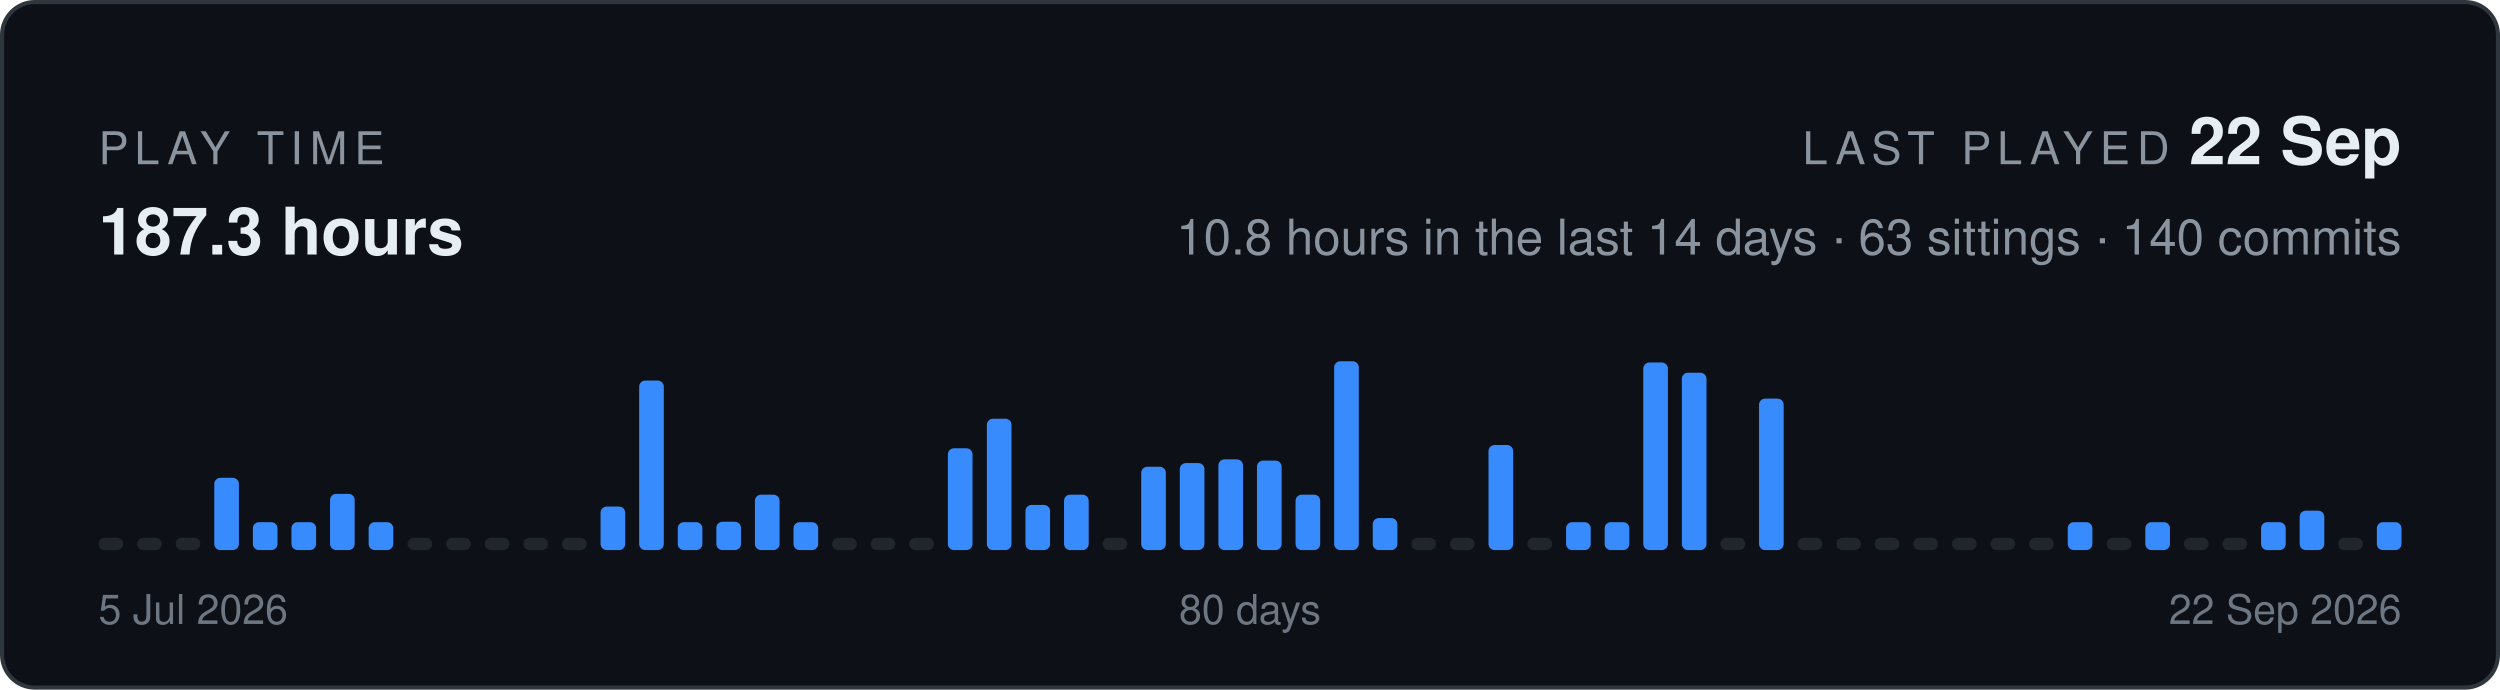
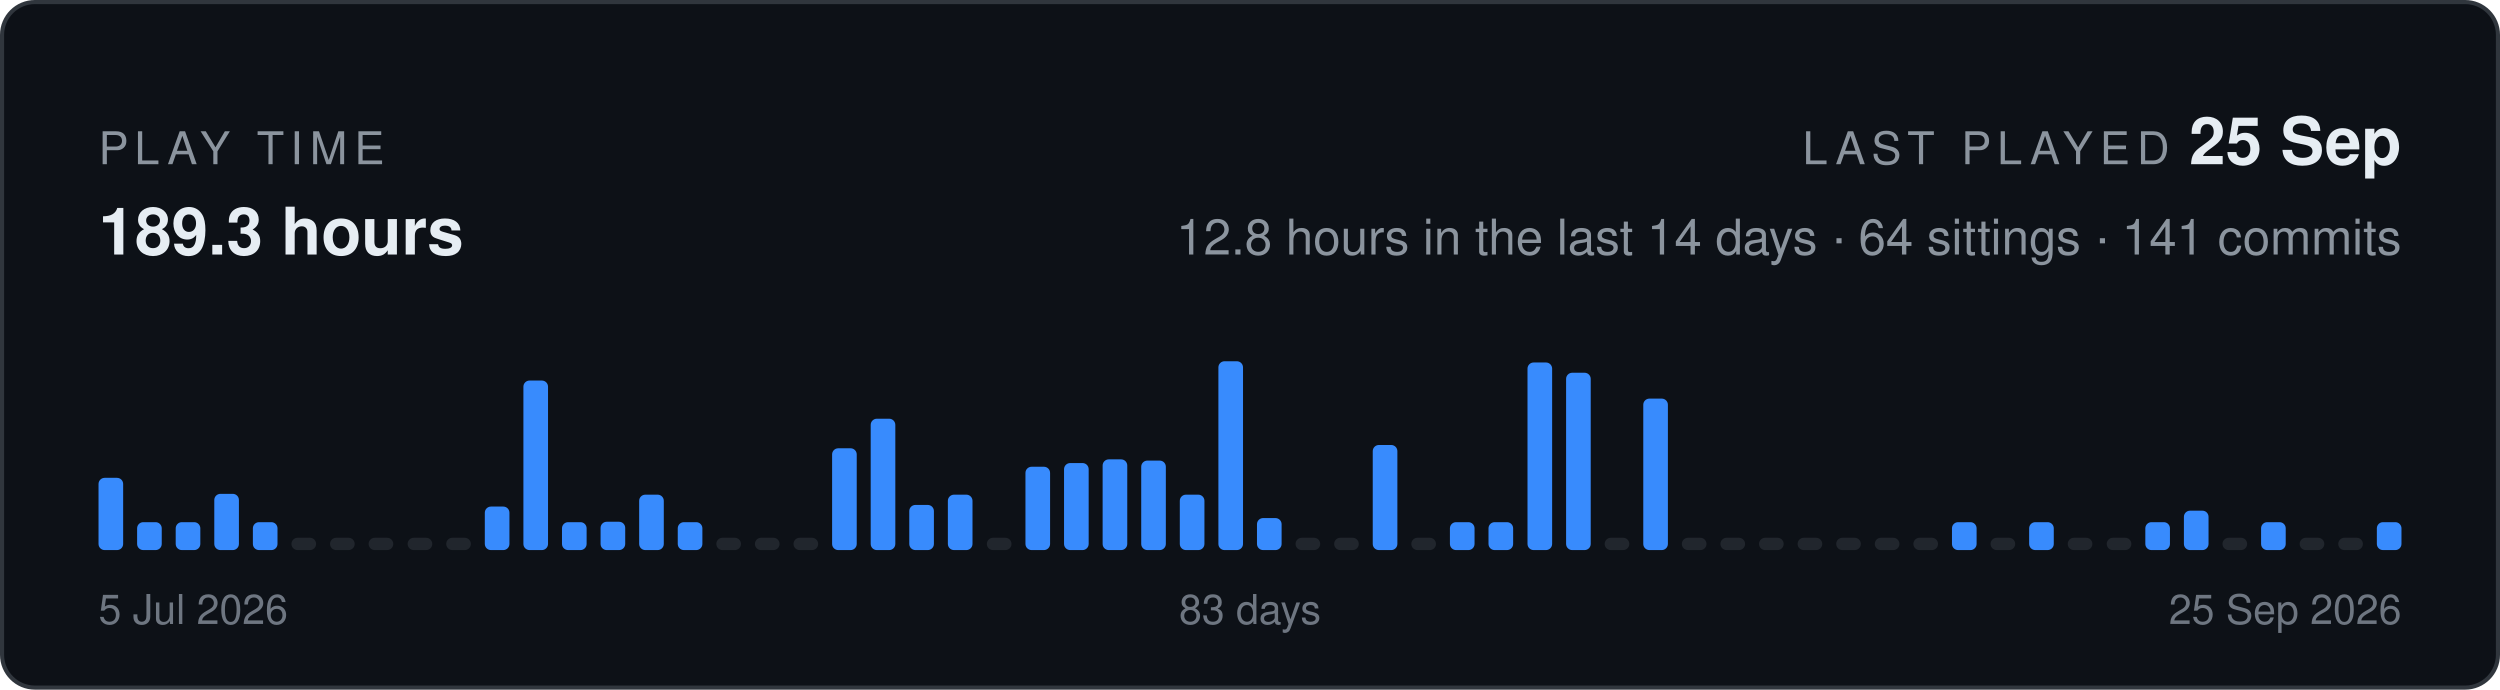
- <svg xmlns="http://www.w3.org/2000/svg" width="609" height="168" viewBox="0 0 609 168" role="img" aria-label="Play time: 187.3 hours over 140 commits, last played 22 Sep">
+ <svg xmlns="http://www.w3.org/2000/svg" width="609" height="168" viewBox="0 0 609 168" role="img" aria-label="Play time: 189.3 hours over 141 commits, last played 25 Sep">
  <style>
    .card { fill: #0d1117; stroke: #30363d }
    text { font-family: -apple-system, BlinkMacSystemFont, "Segoe UI", Helvetica, Arial, sans-serif }
    .label { font-size: 11px; letter-spacing: 1.7px; fill: #8b949e }
    .stat { font-size: 16px; font-weight: 600; letter-spacing: normal; fill: #e6edf3 }
    .note { font-size: 12px; fill: #8b949e }
    .axis { font-size: 10px; fill: #6e7681 }
    .bar { fill: #388bfd }
    .bar-quiet { fill: #21262d }
  </style>
  <rect class="card" x="0.5" y="0.5" width="608" height="167" rx="8" />
  <text class="label" x="24" y="40">PLAY TIME</text>
-   <text class="stat" x="24" y="62">187.3 hours</text>
-   <text class="label" x="585" y="40" text-anchor="end">LAST PLAYED <tspan class="stat">22 Sep</tspan>
+   <text class="stat" x="24" y="62">189.3 hours</text>
+   <text class="label" x="585" y="40" text-anchor="end">LAST PLAYED <tspan class="stat">25 Sep</tspan>
  </text>
-   <text class="note" x="585" y="62" text-anchor="end">10.8 hours in the last 14 days   ·   63 sittings   ·   140 commits</text>
-   <rect class="bar-quiet" x="24.0" y="131.0" width="6" height="3.0" rx="1.5" />
-   <rect class="bar-quiet" x="33.4" y="131.0" width="6" height="3.0" rx="1.5" />
-   <rect class="bar-quiet" x="42.8" y="131.0" width="6" height="3.0" rx="1.5" />
-   <rect class="bar" x="52.2" y="116.4" width="6" height="17.6" rx="1.5" />
+   <text class="note" x="585" y="62" text-anchor="end">12.8 hours in the last 14 days   ·   64 sittings   ·   141 commits</text>
+   <rect class="bar" x="24.0" y="116.4" width="6" height="17.6" rx="1.5" />
+   <rect class="bar" x="33.4" y="127.2" width="6" height="6.8" rx="1.5" />
+   <rect class="bar" x="42.8" y="127.2" width="6" height="6.8" rx="1.5" />
+   <rect class="bar" x="52.2" y="120.3" width="6" height="13.7" rx="1.5" />
  <rect class="bar" x="61.6" y="127.2" width="6" height="6.8" rx="1.5" />
-   <rect class="bar" x="71.0" y="127.2" width="6" height="6.8" rx="1.5" />
-   <rect class="bar" x="80.4" y="120.3" width="6" height="13.7" rx="1.5" />
-   <rect class="bar" x="89.8" y="127.2" width="6" height="6.8" rx="1.5" />
+   <rect class="bar-quiet" x="71.0" y="131.0" width="6" height="3.0" rx="1.5" />
+   <rect class="bar-quiet" x="80.4" y="131.0" width="6" height="3.0" rx="1.5" />
+   <rect class="bar-quiet" x="89.8" y="131.0" width="6" height="3.0" rx="1.5" />
  <rect class="bar-quiet" x="99.3" y="131.0" width="6" height="3.0" rx="1.5" />
  <rect class="bar-quiet" x="108.7" y="131.0" width="6" height="3.0" rx="1.5" />
-   <rect class="bar-quiet" x="118.1" y="131.0" width="6" height="3.0" rx="1.5" />
-   <rect class="bar-quiet" x="127.5" y="131.0" width="6" height="3.0" rx="1.5" />
-   <rect class="bar-quiet" x="136.9" y="131.0" width="6" height="3.0" rx="1.5" />
-   <rect class="bar" x="146.3" y="123.4" width="6" height="10.6" rx="1.5" />
-   <rect class="bar" x="155.7" y="92.7" width="6" height="41.3" rx="1.5" />
+   <rect class="bar" x="118.1" y="123.4" width="6" height="10.6" rx="1.5" />
+   <rect class="bar" x="127.5" y="92.7" width="6" height="41.3" rx="1.5" />
+   <rect class="bar" x="136.9" y="127.2" width="6" height="6.8" rx="1.5" />
+   <rect class="bar" x="146.3" y="127.1" width="6" height="6.9" rx="1.5" />
+   <rect class="bar" x="155.7" y="120.5" width="6" height="13.5" rx="1.5" />
  <rect class="bar" x="165.1" y="127.2" width="6" height="6.8" rx="1.5" />
-   <rect class="bar" x="174.5" y="127.1" width="6" height="6.9" rx="1.5" />
-   <rect class="bar" x="183.9" y="120.5" width="6" height="13.5" rx="1.5" />
-   <rect class="bar" x="193.3" y="127.2" width="6" height="6.8" rx="1.5" />
-   <rect class="bar-quiet" x="202.7" y="131.0" width="6" height="3.0" rx="1.5" />
-   <rect class="bar-quiet" x="212.1" y="131.0" width="6" height="3.0" rx="1.5" />
-   <rect class="bar-quiet" x="221.5" y="131.0" width="6" height="3.0" rx="1.5" />
-   <rect class="bar" x="230.9" y="109.2" width="6" height="24.8" rx="1.5" />
-   <rect class="bar" x="240.4" y="102.0" width="6" height="32.0" rx="1.5" />
-   <rect class="bar" x="249.8" y="123.0" width="6" height="11.0" rx="1.5" />
-   <rect class="bar" x="259.2" y="120.5" width="6" height="13.5" rx="1.5" />
-   <rect class="bar-quiet" x="268.6" y="131.0" width="6" height="3.0" rx="1.5" />
-   <rect class="bar" x="278.0" y="113.7" width="6" height="20.3" rx="1.5" />
-   <rect class="bar" x="287.4" y="112.8" width="6" height="21.2" rx="1.5" />
-   <rect class="bar" x="296.8" y="111.9" width="6" height="22.1" rx="1.5" />
-   <rect class="bar" x="306.2" y="112.2" width="6" height="21.8" rx="1.5" />
-   <rect class="bar" x="315.6" y="120.5" width="6" height="13.5" rx="1.5" />
-   <rect class="bar" x="325.0" y="88.0" width="6" height="46.0" rx="1.5" />
-   <rect class="bar" x="334.4" y="126.2" width="6" height="7.8" rx="1.5" />
+   <rect class="bar-quiet" x="174.5" y="131.0" width="6" height="3.0" rx="1.5" />
+   <rect class="bar-quiet" x="183.9" y="131.0" width="6" height="3.0" rx="1.5" />
+   <rect class="bar-quiet" x="193.3" y="131.0" width="6" height="3.0" rx="1.5" />
+   <rect class="bar" x="202.7" y="109.2" width="6" height="24.8" rx="1.5" />
+   <rect class="bar" x="212.1" y="102.0" width="6" height="32.0" rx="1.5" />
+   <rect class="bar" x="221.5" y="123.0" width="6" height="11.0" rx="1.5" />
+   <rect class="bar" x="230.9" y="120.5" width="6" height="13.5" rx="1.5" />
+   <rect class="bar-quiet" x="240.4" y="131.0" width="6" height="3.0" rx="1.5" />
+   <rect class="bar" x="249.8" y="113.7" width="6" height="20.3" rx="1.5" />
+   <rect class="bar" x="259.2" y="112.8" width="6" height="21.2" rx="1.5" />
+   <rect class="bar" x="268.6" y="111.9" width="6" height="22.1" rx="1.5" />
+   <rect class="bar" x="278.0" y="112.2" width="6" height="21.8" rx="1.5" />
+   <rect class="bar" x="287.4" y="120.5" width="6" height="13.5" rx="1.5" />
+   <rect class="bar" x="296.8" y="88.0" width="6" height="46.0" rx="1.5" />
+   <rect class="bar" x="306.2" y="126.2" width="6" height="7.8" rx="1.5" />
+   <rect class="bar-quiet" x="315.6" y="131.0" width="6" height="3.0" rx="1.5" />
+   <rect class="bar-quiet" x="325.0" y="131.0" width="6" height="3.0" rx="1.5" />
+   <rect class="bar" x="334.4" y="108.4" width="6" height="25.6" rx="1.5" />
  <rect class="bar-quiet" x="343.8" y="131.0" width="6" height="3.0" rx="1.5" />
-   <rect class="bar-quiet" x="353.2" y="131.0" width="6" height="3.0" rx="1.5" />
-   <rect class="bar" x="362.6" y="108.4" width="6" height="25.6" rx="1.5" />
-   <rect class="bar-quiet" x="372.1" y="131.0" width="6" height="3.0" rx="1.5" />
-   <rect class="bar" x="381.5" y="127.2" width="6" height="6.8" rx="1.5" />
-   <rect class="bar" x="390.9" y="127.2" width="6" height="6.8" rx="1.5" />
-   <rect class="bar" x="400.3" y="88.3" width="6" height="45.7" rx="1.5" />
-   <rect class="bar" x="409.7" y="90.8" width="6" height="43.2" rx="1.5" />
+   <rect class="bar" x="353.2" y="127.2" width="6" height="6.8" rx="1.5" />
+   <rect class="bar" x="362.6" y="127.2" width="6" height="6.8" rx="1.5" />
+   <rect class="bar" x="372.1" y="88.3" width="6" height="45.7" rx="1.5" />
+   <rect class="bar" x="381.5" y="90.8" width="6" height="43.2" rx="1.5" />
+   <rect class="bar-quiet" x="390.9" y="131.0" width="6" height="3.0" rx="1.5" />
+   <rect class="bar" x="400.3" y="97.1" width="6" height="36.9" rx="1.5" />
+   <rect class="bar-quiet" x="409.7" y="131.0" width="6" height="3.0" rx="1.5" />
  <rect class="bar-quiet" x="419.1" y="131.0" width="6" height="3.0" rx="1.5" />
-   <rect class="bar" x="428.5" y="97.1" width="6" height="36.9" rx="1.5" />
+   <rect class="bar-quiet" x="428.5" y="131.0" width="6" height="3.0" rx="1.5" />
  <rect class="bar-quiet" x="437.9" y="131.0" width="6" height="3.0" rx="1.5" />
  <rect class="bar-quiet" x="447.3" y="131.0" width="6" height="3.0" rx="1.5" />
  <rect class="bar-quiet" x="456.7" y="131.0" width="6" height="3.0" rx="1.5" />
  <rect class="bar-quiet" x="466.1" y="131.0" width="6" height="3.0" rx="1.5" />
-   <rect class="bar-quiet" x="475.5" y="131.0" width="6" height="3.0" rx="1.5" />
+   <rect class="bar" x="475.5" y="127.2" width="6" height="6.8" rx="1.5" />
  <rect class="bar-quiet" x="484.9" y="131.0" width="6" height="3.0" rx="1.5" />
-   <rect class="bar-quiet" x="494.3" y="131.0" width="6" height="3.0" rx="1.5" />
-   <rect class="bar" x="503.7" y="127.2" width="6" height="6.8" rx="1.5" />
+   <rect class="bar" x="494.3" y="127.2" width="6" height="6.8" rx="1.5" />
+   <rect class="bar-quiet" x="503.7" y="131.0" width="6" height="3.0" rx="1.5" />
  <rect class="bar-quiet" x="513.2" y="131.0" width="6" height="3.0" rx="1.5" />
  <rect class="bar" x="522.6" y="127.2" width="6" height="6.8" rx="1.5" />
-   <rect class="bar-quiet" x="532.0" y="131.0" width="6" height="3.0" rx="1.5" />
+   <rect class="bar" x="532.0" y="124.4" width="6" height="9.6" rx="1.5" />
  <rect class="bar-quiet" x="541.4" y="131.0" width="6" height="3.0" rx="1.5" />
  <rect class="bar" x="550.8" y="127.2" width="6" height="6.8" rx="1.5" />
-   <rect class="bar" x="560.2" y="124.4" width="6" height="9.6" rx="1.5" />
+   <rect class="bar-quiet" x="560.2" y="131.0" width="6" height="3.0" rx="1.5" />
  <rect class="bar-quiet" x="569.6" y="131.0" width="6" height="3.0" rx="1.5" />
  <rect class="bar" x="579.0" y="127.2" width="6" height="6.8" rx="1.5" />
  <text class="axis" x="24" y="152">5 Jul 2026</text>
-   <text class="axis" x="304.5" y="152" text-anchor="middle">80 days</text>
-   <text class="axis" x="585" y="152" text-anchor="end">22 Sep 2026</text>
+   <text class="axis" x="304.5" y="152" text-anchor="middle">83 days</text>
+   <text class="axis" x="585" y="152" text-anchor="end">25 Sep 2026</text>
</svg>
